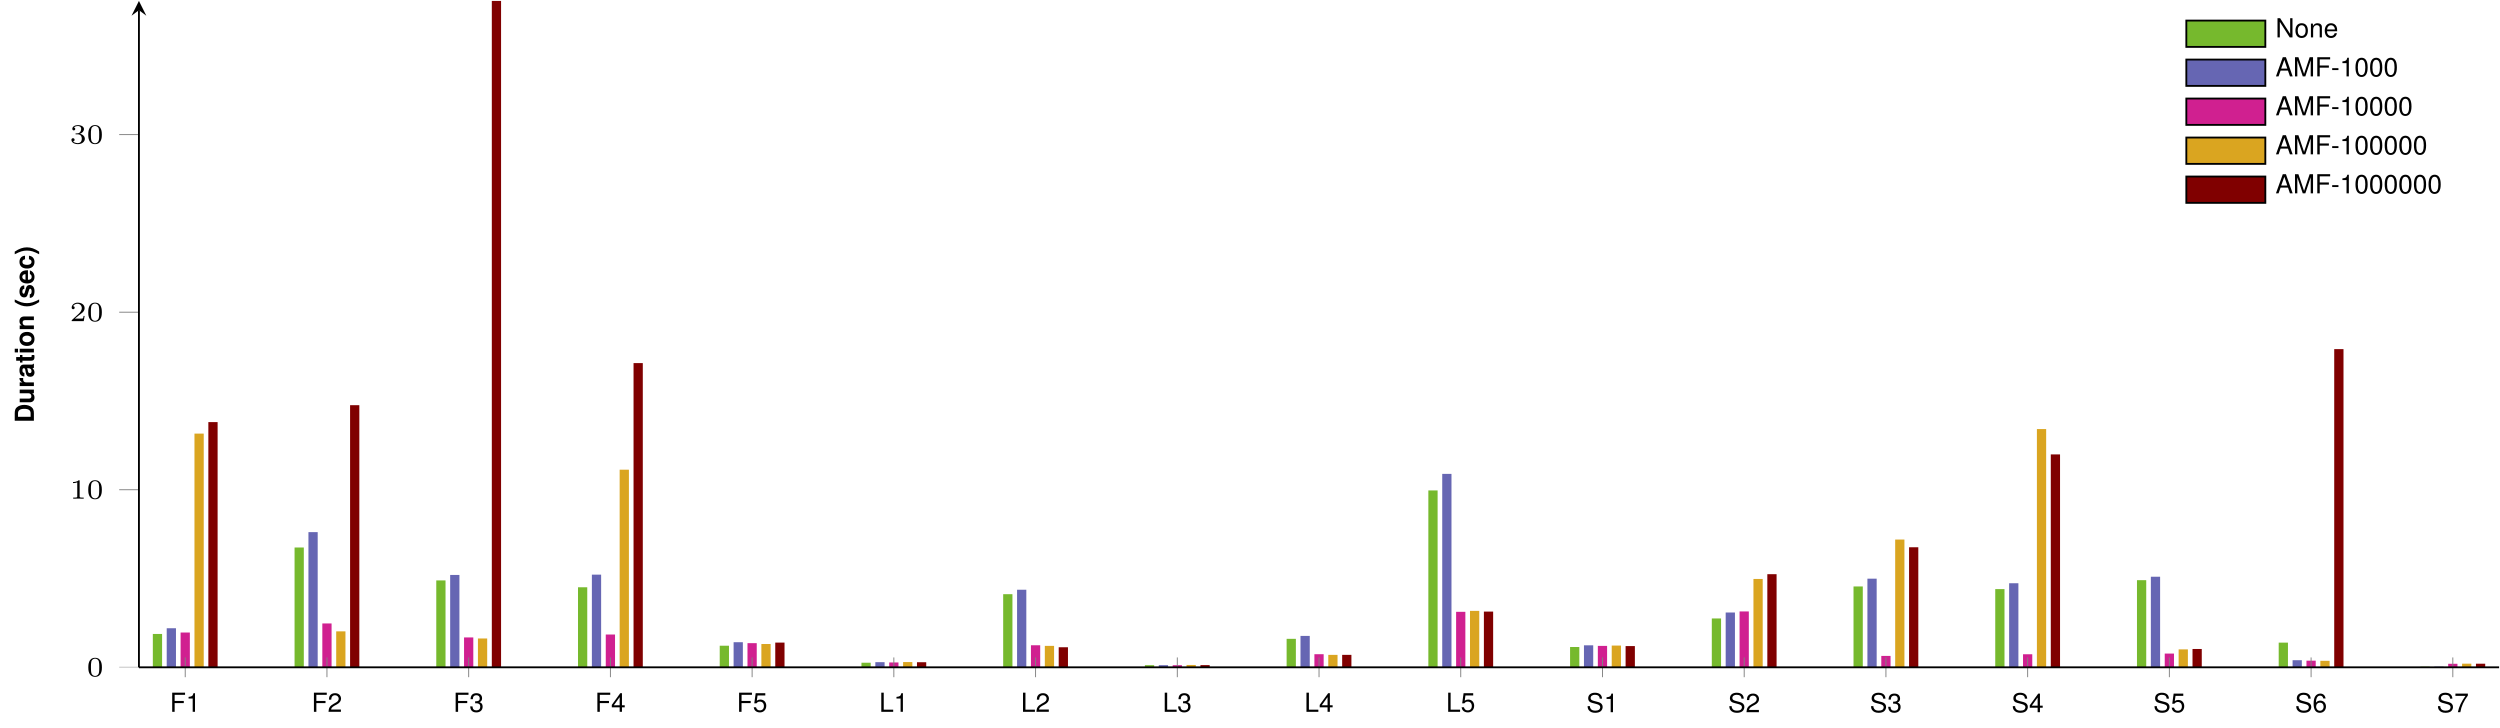
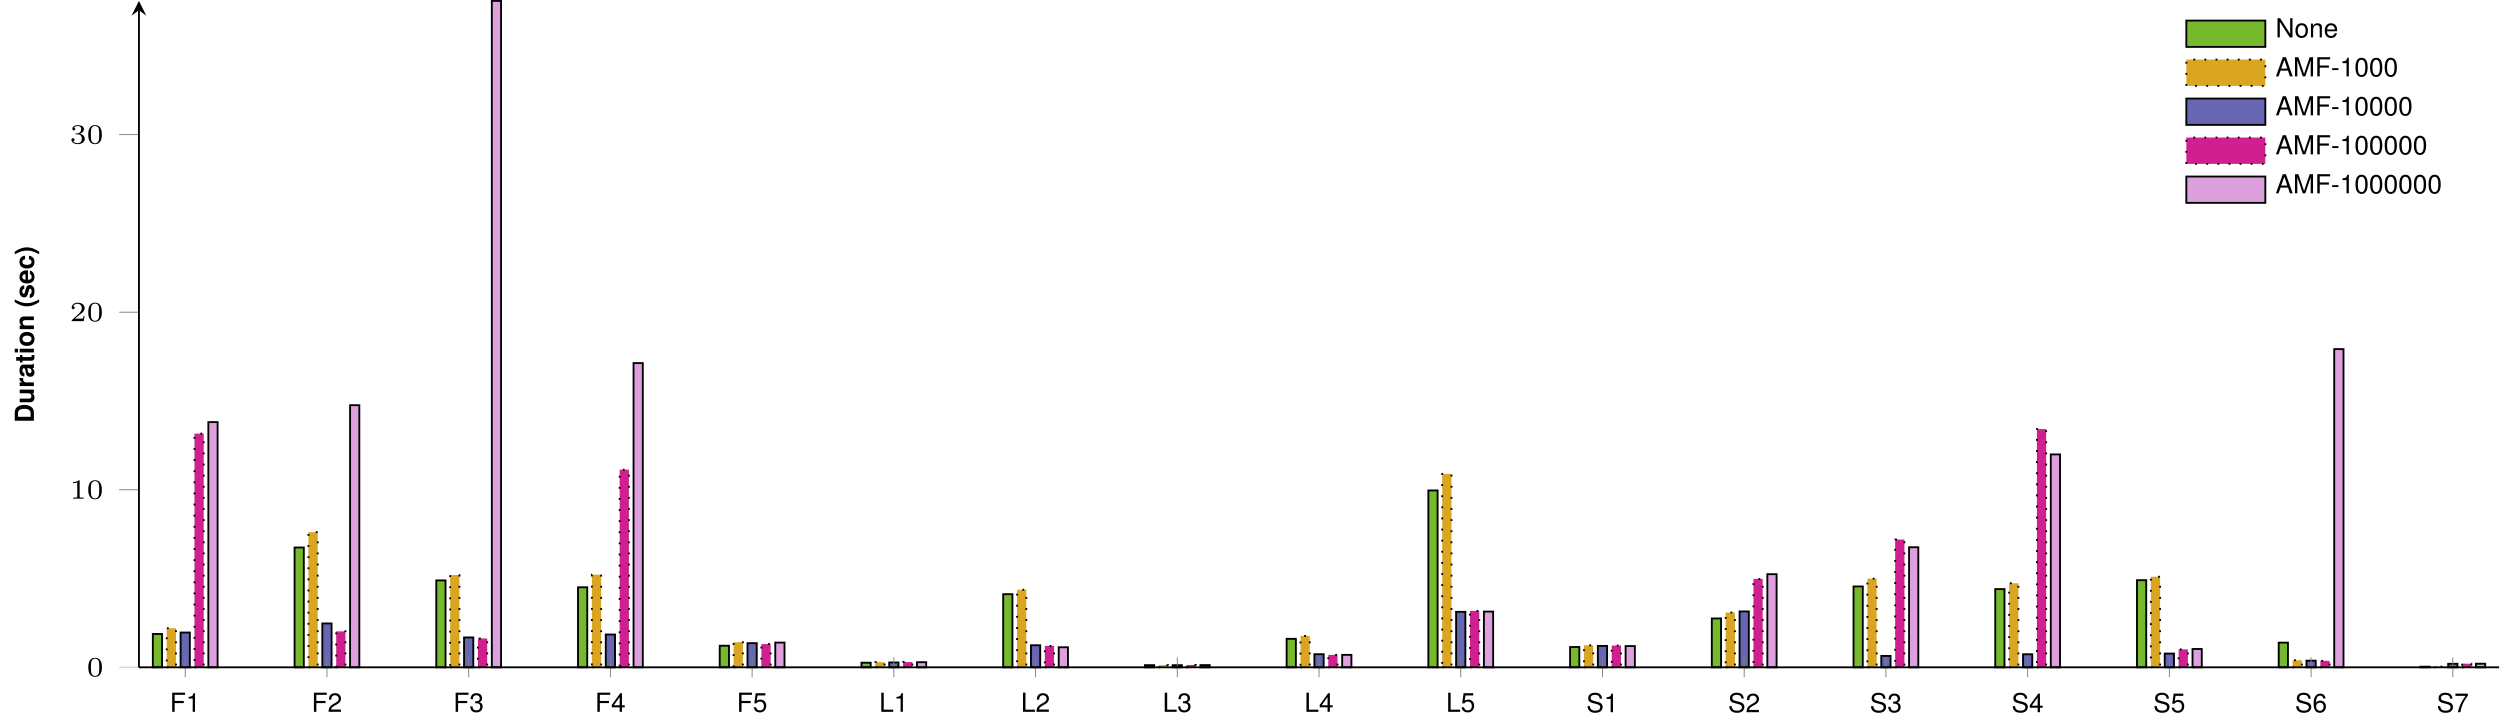
<svg xmlns="http://www.w3.org/2000/svg" xmlns:xlink="http://www.w3.org/1999/xlink" height="156.574pt" version="1.1" viewBox="0 -156.574 538.208 156.574" width="538.208pt">
  <defs>
    <clipPath id="clip1">
      <path d="M29.91 128.828H538.015V-298.117H29.91" />
    </clipPath>
    <clipPath id="clip2">
      <path d="M-111.84 -12.914V-156.375H679.765V-12.914" />
    </clipPath>
    <path d="M1.148 -4.124C0.498 -3.146 0.226 -2.365 0.226 -1.499C0.226 -0.628 0.498 0.153 1.148 1.131H1.714C1.115 -0.034 0.922 -0.668 0.922 -1.499C0.922 -2.325 1.115 -2.97 1.714 -4.124H1.148Z" id="g1-40" />
    <path d="M0.69 1.131C1.341 0.153 1.612 -0.628 1.612 -1.494C1.612 -2.365 1.341 -3.146 0.69 -4.124H0.124C0.724 -2.959 0.917 -2.325 0.917 -1.494C0.917 -0.668 0.724 -0.023 0.124 1.131H0.69Z" id="g1-41" />
    <path d="M0.436 0H2.048C2.676 0 3.072 -0.147 3.349 -0.481C3.677 -0.866 3.853 -1.426 3.853 -2.065C3.853 -2.699 3.677 -3.259 3.349 -3.649C3.072 -3.983 2.682 -4.124 2.048 -4.124H0.436V0ZM1.284 -0.707V-3.417H2.048C2.687 -3.417 3.004 -2.97 3.004 -2.059C3.004 -1.154 2.687 -0.707 2.048 -0.707H1.284Z" id="g1-68" />
    <path d="M2.965 -0.096C2.823 -0.226 2.783 -0.311 2.783 -0.47V-2.167C2.783 -2.789 2.359 -3.106 1.533 -3.106S0.277 -2.755 0.226 -2.048H0.99C1.03 -2.365 1.16 -2.467 1.55 -2.467C1.856 -2.467 2.008 -2.365 2.008 -2.161C2.008 -2.059 1.957 -1.969 1.873 -1.924C1.765 -1.867 1.765 -1.867 1.375 -1.805L1.058 -1.748C0.453 -1.646 0.158 -1.335 0.158 -0.786C0.158 -0.526 0.232 -0.311 0.373 -0.158C0.549 0.023 0.815 0.13 1.086 0.13C1.426 0.13 1.737 -0.017 2.014 -0.306C2.014 -0.147 2.031 -0.091 2.105 0H2.965V-0.096ZM2.008 -1.228C2.008 -0.769 1.782 -0.509 1.38 -0.509C1.115 -0.509 0.95 -0.651 0.95 -0.877C0.95 -1.115 1.075 -1.228 1.403 -1.296L1.675 -1.346C1.884 -1.386 1.918 -1.397 2.008 -1.443V-1.228Z" id="g1-97" />
    <path d="M2.953 -1.912C2.897 -2.659 2.399 -3.106 1.635 -3.106C0.724 -3.106 0.192 -2.506 0.192 -1.465C0.192 -0.458 0.718 0.13 1.624 0.13C2.365 0.13 2.88 -0.328 2.953 -1.058H2.195C2.093 -0.662 1.935 -0.509 1.629 -0.509C1.228 -0.509 0.984 -0.871 0.984 -1.465C0.984 -1.754 1.041 -2.025 1.137 -2.206C1.228 -2.376 1.403 -2.467 1.629 -2.467C1.952 -2.467 2.105 -2.314 2.195 -1.912H2.953Z" id="g1-99" />
    <path d="M2.965 -1.279C2.97 -1.346 2.97 -1.375 2.97 -1.414C2.97 -1.72 2.925 -2.003 2.851 -2.218C2.648 -2.772 2.155 -3.106 1.539 -3.106C0.662 -3.106 0.124 -2.472 0.124 -1.448C0.124 -0.47 0.656 0.13 1.522 0.13C2.206 0.13 2.761 -0.26 2.936 -0.86H2.155C2.059 -0.617 1.839 -0.475 1.55 -0.475C1.324 -0.475 1.143 -0.571 1.03 -0.741C0.956 -0.854 0.928 -0.99 0.917 -1.279H2.965ZM0.928 -1.805C0.979 -2.269 1.177 -2.501 1.528 -2.501C1.726 -2.501 1.907 -2.404 2.02 -2.246C2.093 -2.133 2.127 -2.014 2.144 -1.805H0.928Z" id="g1-101" />
    <path d="M1.171 -3.055H0.379V0H1.171V-3.055ZM1.171 -4.124H0.379V-3.417H1.171V-4.124Z" id="g1-105" />
    <path d="M0.356 -3.055V0H1.148V-1.833C1.148 -2.195 1.403 -2.433 1.788 -2.433C2.127 -2.433 2.297 -2.246 2.297 -1.884V0H3.089V-2.048C3.089 -2.721 2.716 -3.106 2.065 -3.106C1.652 -3.106 1.375 -2.953 1.148 -2.614V-3.055H0.356Z" id="g1-110" />
    <path d="M1.703 -3.106C0.769 -3.106 0.198 -2.489 0.198 -1.488C0.198 -0.481 0.769 0.13 1.709 0.13C2.636 0.13 3.219 -0.487 3.219 -1.465C3.219 -2.501 2.659 -3.106 1.703 -3.106ZM1.709 -2.467C2.144 -2.467 2.427 -2.076 2.427 -1.477C2.427 -0.905 2.133 -0.509 1.709 -0.509C1.279 -0.509 0.99 -0.905 0.99 -1.488S1.279 -2.467 1.709 -2.467Z" id="g1-111" />
    <path d="M0.356 -3.055V0H1.148V-1.624C1.148 -2.088 1.38 -2.32 1.844 -2.32C1.929 -2.32 1.986 -2.314 2.093 -2.297V-3.1C2.048 -3.106 2.02 -3.106 1.997 -3.106C1.635 -3.106 1.318 -2.868 1.148 -2.455V-3.055H0.356Z" id="g1-114" />
    <path d="M2.857 -2.071C2.846 -2.716 2.348 -3.106 1.528 -3.106C0.752 -3.106 0.272 -2.716 0.272 -2.088C0.272 -1.884 0.334 -1.709 0.441 -1.59C0.549 -1.482 0.645 -1.431 0.939 -1.335L1.884 -1.041C2.082 -0.979 2.15 -0.917 2.15 -0.792C2.15 -0.605 1.929 -0.492 1.561 -0.492C1.358 -0.492 1.194 -0.532 1.092 -0.6C1.007 -0.662 0.973 -0.724 0.939 -0.888H0.164C0.187 -0.221 0.679 0.13 1.607 0.13C2.031 0.13 2.354 0.04 2.58 -0.141S2.942 -0.605 2.942 -0.905C2.942 -1.301 2.744 -1.556 2.342 -1.675L1.341 -1.963C1.12 -2.031 1.064 -2.076 1.064 -2.201C1.064 -2.37 1.245 -2.484 1.522 -2.484C1.901 -2.484 2.088 -2.348 2.093 -2.071H2.857Z" id="g1-115" />
    <path d="M1.703 -2.993H1.262V-3.813H0.47V-2.993H0.079V-2.467H0.47V-0.588C0.47 -0.107 0.724 0.13 1.245 0.13C1.42 0.13 1.561 0.113 1.703 0.068V-0.487C1.624 -0.475 1.578 -0.47 1.522 -0.47C1.313 -0.47 1.262 -0.532 1.262 -0.803V-2.467H1.703V-2.993Z" id="g1-116" />
    <path d="M3.061 0V-3.055H2.269V-1.143C2.269 -0.781 2.014 -0.543 1.629 -0.543C1.29 -0.543 1.12 -0.724 1.12 -1.092V-3.055H0.328V-0.928C0.328 -0.255 0.702 0.13 1.352 0.13C1.765 0.13 2.042 -0.023 2.269 -0.362V0H3.061Z" id="g1-117" />
    <path d="M3.288 -1.907C3.288 -2.343 3.288 -3.975 1.823 -3.975S0.359 -2.343 0.359 -1.907C0.359 -1.476 0.359 0.126 1.823 0.126S3.288 -1.476 3.288 -1.907ZM1.823 -0.066C1.572 -0.066 1.166 -0.185 1.022 -0.681C0.927 -1.028 0.927 -1.614 0.927 -1.985C0.927 -2.385 0.927 -2.845 1.01 -3.168C1.16 -3.706 1.614 -3.784 1.823 -3.784C2.098 -3.784 2.493 -3.652 2.624 -3.198C2.714 -2.881 2.72 -2.445 2.72 -1.985C2.72 -1.602 2.72 -0.998 2.618 -0.664C2.451 -0.143 2.02 -0.066 1.823 -0.066Z" id="g2-48" />
    <path d="M2.146 -3.796C2.146 -3.975 2.122 -3.975 1.943 -3.975C1.548 -3.593 0.938 -3.593 0.723 -3.593V-3.359C0.879 -3.359 1.273 -3.359 1.632 -3.527V-0.508C1.632 -0.311 1.632 -0.233 1.016 -0.233H0.759V0C1.088 -0.024 1.554 -0.024 1.889 -0.024S2.69 -0.024 3.019 0V-0.233H2.762C2.146 -0.233 2.146 -0.311 2.146 -0.508V-3.796Z" id="g2-49" />
    <path d="M3.216 -1.118H2.995C2.983 -1.034 2.923 -0.64 2.833 -0.574C2.792 -0.538 2.307 -0.538 2.224 -0.538H1.106L1.871 -1.16C2.074 -1.321 2.606 -1.704 2.792 -1.883C2.971 -2.062 3.216 -2.367 3.216 -2.792C3.216 -3.539 2.54 -3.975 1.739 -3.975C0.968 -3.975 0.43 -3.467 0.43 -2.905C0.43 -2.6 0.687 -2.564 0.753 -2.564C0.903 -2.564 1.076 -2.672 1.076 -2.887C1.076 -3.019 0.998 -3.21 0.735 -3.21C0.873 -3.515 1.237 -3.742 1.65 -3.742C2.277 -3.742 2.612 -3.276 2.612 -2.792C2.612 -2.367 2.331 -1.931 1.913 -1.548L0.496 -0.251C0.436 -0.191 0.43 -0.185 0.43 0H3.031L3.216 -1.118Z" id="g2-50" />
    <path d="M1.757 -1.985C2.265 -1.985 2.606 -1.644 2.606 -1.034C2.606 -0.377 2.212 -0.09 1.775 -0.09C1.614 -0.09 0.998 -0.126 0.729 -0.472C0.962 -0.496 1.058 -0.652 1.058 -0.813C1.058 -1.016 0.915 -1.154 0.717 -1.154C0.556 -1.154 0.377 -1.052 0.377 -0.801C0.377 -0.209 1.034 0.126 1.793 0.126C2.678 0.126 3.27 -0.442 3.27 -1.034C3.27 -1.47 2.935 -1.931 2.224 -2.11C2.696 -2.265 3.078 -2.648 3.078 -3.138C3.078 -3.616 2.517 -3.975 1.799 -3.975C1.1 -3.975 0.568 -3.652 0.568 -3.162C0.568 -2.905 0.765 -2.833 0.885 -2.833C1.04 -2.833 1.201 -2.941 1.201 -3.15C1.201 -3.335 1.07 -3.443 0.909 -3.467C1.19 -3.778 1.734 -3.778 1.787 -3.778C2.092 -3.778 2.475 -3.634 2.475 -3.138C2.475 -2.809 2.289 -2.236 1.692 -2.2C1.584 -2.194 1.423 -2.182 1.369 -2.182C1.309 -2.176 1.243 -2.17 1.243 -2.08C1.243 -1.985 1.309 -1.985 1.411 -1.985H1.757Z" id="g2-51" />
    <path d="M1.607 -1.765H0.26V-1.358H1.607V-1.765Z" id="g4-45" />
    <path d="M1.556 -4.011C1.182 -4.011 0.843 -3.847 0.634 -3.57C0.373 -3.219 0.243 -2.682 0.243 -1.941C0.243 -0.588 0.696 0.13 1.556 0.13C2.404 0.13 2.868 -0.588 2.868 -1.907C2.868 -2.687 2.744 -3.208 2.478 -3.57C2.269 -3.853 1.935 -4.011 1.556 -4.011ZM1.556 -3.57C2.093 -3.57 2.359 -3.027 2.359 -1.952C2.359 -0.815 2.099 -0.283 1.544 -0.283C1.018 -0.283 0.752 -0.837 0.752 -1.935S1.018 -3.57 1.556 -3.57Z" id="g4-48" />
    <path d="M1.465 -2.857V0H1.963V-4.011H1.635C1.46 -3.394 1.346 -3.31 0.577 -3.213V-2.857H1.465Z" id="g4-49" />
    <path d="M2.863 -0.492H0.752C0.803 -0.82 0.984 -1.03 1.477 -1.318L2.042 -1.624C2.602 -1.929 2.891 -2.342 2.891 -2.834C2.891 -3.168 2.755 -3.479 2.518 -3.694S1.986 -4.011 1.607 -4.011C1.098 -4.011 0.718 -3.83 0.498 -3.491C0.356 -3.276 0.294 -3.027 0.283 -2.619H0.781C0.798 -2.891 0.832 -3.055 0.9 -3.185C1.03 -3.428 1.29 -3.576 1.59 -3.576C2.042 -3.576 2.382 -3.253 2.382 -2.823C2.382 -2.506 2.195 -2.235 1.839 -2.031L1.318 -1.737C0.481 -1.262 0.238 -0.883 0.192 0H2.863V-0.492Z" id="g4-50" />
    <path d="M1.25 -1.839H1.313L1.522 -1.844C2.071 -1.844 2.354 -1.595 2.354 -1.115C2.354 -0.611 2.042 -0.311 1.522 -0.311C0.979 -0.311 0.713 -0.583 0.679 -1.165H0.181C0.204 -0.843 0.26 -0.634 0.356 -0.453C0.56 -0.068 0.956 0.13 1.505 0.13C2.331 0.13 2.863 -0.362 2.863 -1.12C2.863 -1.629 2.665 -1.912 2.184 -2.076C2.557 -2.223 2.744 -2.506 2.744 -2.908C2.744 -3.598 2.286 -4.011 1.522 -4.011C0.713 -4.011 0.283 -3.57 0.266 -2.716H0.764C0.769 -2.959 0.792 -3.095 0.854 -3.219C0.967 -3.44 1.216 -3.576 1.528 -3.576C1.969 -3.576 2.235 -3.315 2.235 -2.891C2.235 -2.608 2.133 -2.438 1.912 -2.348C1.776 -2.291 1.601 -2.269 1.25 -2.263V-1.839Z" id="g4-51" />
    <path d="M1.85 -0.962V0H2.348V-0.962H2.942V-1.409H2.348V-4.011H1.98L0.158 -1.488V-0.962H1.85ZM1.85 -1.409H0.594L1.85 -3.163V-1.409Z" id="g4-52" />
    <path d="M2.693 -4.011H0.622L0.322 -1.827H0.781C1.013 -2.105 1.205 -2.201 1.516 -2.201C2.054 -2.201 2.393 -1.833 2.393 -1.239C2.393 -0.662 2.059 -0.311 1.516 -0.311C1.081 -0.311 0.815 -0.532 0.696 -0.984H0.198C0.266 -0.656 0.322 -0.498 0.441 -0.351C0.668 -0.045 1.075 0.13 1.528 0.13C2.337 0.13 2.902 -0.458 2.902 -1.307C2.902 -2.099 2.376 -2.642 1.607 -2.642C1.324 -2.642 1.098 -2.568 0.866 -2.399L1.024 -3.519H2.693V-4.011Z" id="g4-53" />
    <path d="M2.817 -2.965C2.721 -3.621 2.291 -4.011 1.68 -4.011C1.239 -4.011 0.843 -3.796 0.605 -3.44C0.356 -3.049 0.243 -2.557 0.243 -1.827C0.243 -1.154 0.345 -0.724 0.583 -0.368C0.798 -0.045 1.148 0.13 1.59 0.13C2.354 0.13 2.902 -0.436 2.902 -1.222C2.902 -1.969 2.393 -2.495 1.675 -2.495C1.279 -2.495 0.967 -2.342 0.752 -2.048C0.758 -3.027 1.075 -3.57 1.646 -3.57C1.997 -3.57 2.24 -3.349 2.32 -2.965H2.817ZM1.612 -2.054C2.093 -2.054 2.393 -1.72 2.393 -1.182C2.393 -0.679 2.054 -0.311 1.595 -0.311C1.131 -0.311 0.781 -0.696 0.781 -1.211C0.781 -1.709 1.12 -2.054 1.612 -2.054Z" id="g4-54" />
    <path d="M2.942 -4.011H0.26V-3.519H2.427C1.471 -2.155 1.081 -1.318 0.781 0H1.313C1.533 -1.284 2.037 -2.387 2.942 -3.592V-4.011Z" id="g4-55" />
    <path d="M2.682 -1.239L3.106 0H3.694L2.246 -4.124H1.567L0.096 0H0.656L1.092 -1.239H2.682ZM2.535 -1.68H1.222L1.901 -3.559L2.535 -1.68Z" id="g4-65" />
    <path d="M1.035 -1.878H3.004V-2.342H1.035V-3.66H3.276V-4.124H0.509V0H1.035V-1.878Z" id="g4-70" />
    <path d="M0.979 -4.124H0.453V0H3.015V-0.464H0.979V-4.124Z" id="g4-76" />
    <path d="M2.648 0L3.807 -3.457V0H4.305V-4.124H3.576L2.376 -0.532L1.154 -4.124H0.424V0H0.922V-3.457L2.093 0H2.648Z" id="g4-77" />
    <path d="M3.655 -4.124H3.157V-0.752L1.001 -4.124H0.43V0H0.928V-3.344L3.061 0H3.655V-4.124Z" id="g4-78" />
    <path d="M3.372 -2.914C3.366 -3.723 2.812 -4.192 1.861 -4.192C0.956 -4.192 0.396 -3.728 0.396 -2.981C0.396 -2.478 0.662 -2.161 1.205 -2.02L2.229 -1.748C2.75 -1.612 2.987 -1.403 2.987 -1.081C2.987 -0.86 2.868 -0.634 2.693 -0.509C2.529 -0.396 2.269 -0.334 1.935 -0.334C1.488 -0.334 1.182 -0.441 0.984 -0.679C0.832 -0.86 0.764 -1.058 0.769 -1.313H0.272C0.277 -0.933 0.351 -0.685 0.515 -0.458C0.798 -0.074 1.273 0.13 1.901 0.13C2.393 0.13 2.795 0.017 3.061 -0.187C3.338 -0.407 3.513 -0.775 3.513 -1.131C3.513 -1.641 3.196 -2.014 2.636 -2.167L1.601 -2.444C1.103 -2.58 0.922 -2.738 0.922 -3.055C0.922 -3.474 1.29 -3.751 1.844 -3.751C2.501 -3.751 2.868 -3.451 2.874 -2.914H3.372Z" id="g4-83" />
    <path d="M2.902 -1.324C2.902 -1.776 2.868 -2.048 2.783 -2.269C2.591 -2.755 2.139 -3.049 1.584 -3.049C0.758 -3.049 0.226 -2.416 0.226 -1.443S0.741 0.13 1.573 0.13C2.252 0.13 2.721 -0.255 2.84 -0.9H2.365C2.235 -0.509 1.969 -0.306 1.59 -0.306C1.29 -0.306 1.035 -0.441 0.877 -0.69C0.764 -0.86 0.724 -1.03 0.718 -1.324H2.902ZM0.73 -1.709C0.769 -2.257 1.103 -2.614 1.578 -2.614C2.042 -2.614 2.399 -2.229 2.399 -1.742C2.399 -1.731 2.399 -1.72 2.393 -1.709H0.73Z" id="g4-101" />
    <path d="M0.396 -2.965V0H0.871V-1.635C0.871 -2.24 1.188 -2.636 1.675 -2.636C2.048 -2.636 2.286 -2.41 2.286 -2.054V0H2.755V-2.24C2.755 -2.733 2.387 -3.049 1.816 -3.049C1.375 -3.049 1.092 -2.88 0.832 -2.467V-2.965H0.396Z" id="g4-110" />
    <path d="M1.539 -3.049C0.707 -3.049 0.204 -2.455 0.204 -1.46S0.702 0.13 1.544 0.13C2.376 0.13 2.885 -0.464 2.885 -1.437C2.885 -2.461 2.393 -3.049 1.539 -3.049ZM1.544 -2.614C2.076 -2.614 2.393 -2.178 2.393 -1.443C2.393 -0.747 2.065 -0.306 1.544 -0.306C1.018 -0.306 0.696 -0.741 0.696 -1.46C0.696 -2.172 1.018 -2.614 1.544 -2.614Z" id="g4-111" />
  </defs>
  <g id="page1">
    <path d="M32.902 -12.914H34.895V-20.094H32.902ZM63.414 -12.914H65.406V-38.707H63.414ZM93.922 -12.914H95.914V-31.621H93.922ZM124.434 -12.914H126.426V-30.145H124.434ZM154.945 -12.914H156.937V-17.562H154.945ZM185.457 -12.914H187.449V-13.902H185.457ZM215.968 -12.914H217.961V-28.656H215.968ZM246.476 -12.914H248.472V-13.375H246.476ZM276.988 -12.914H278.98V-19.043H276.988ZM307.5 -12.914H309.492V-50.992H307.5ZM338.011 -12.914H340.004V-17.285H338.011ZM368.523 -12.914H370.515V-23.43H368.523ZM399.031 -12.914H401.027V-30.32H399.031ZM429.543 -12.914H431.535V-29.75H429.543ZM460.054 -12.914H462.047V-31.672H460.054ZM490.566 -12.914H492.558V-18.227H490.566ZM521.078 -12.914H523.07V-13.043H521.078Z" fill="#76b92d" />
-     <path d="M35.891 -12.914H37.883V-21.324H35.891ZM66.402 -12.914H68.394V-42.016H66.402ZM96.914 -12.914H98.906V-32.797H96.914ZM127.422 -12.914H129.414V-32.863H127.422ZM157.933 -12.914H159.925V-18.316H157.933ZM188.445 -12.914H190.437V-14.02H188.445ZM218.957 -12.914H220.949V-29.613H218.957ZM249.468 -12.914H251.461V-13.375H249.468ZM279.976 -12.914H281.968V-19.672H279.976ZM310.488 -12.914H312.48V-54.555H310.488ZM341 -12.914H342.992V-17.648H341ZM371.511 -12.914H373.504V-24.711H371.511ZM402.023 -12.914H404.015V-31.996H402.023ZM432.531 -12.914H434.527V-31.012H432.531ZM463.043 -12.914H465.035V-32.414H463.043ZM493.554 -12.914H495.547V-14.441H493.554ZM524.066 -12.914H526.058V-13.051H524.066Z" fill="#6666b3" />
-     <path d="M38.879 -12.914H40.871V-20.402H38.879ZM69.391 -12.914H71.383V-22.355H69.391ZM99.902 -12.914H101.894V-19.344H99.902ZM130.41 -12.914H132.406V-19.973H130.41ZM160.922 -12.914H162.914V-18.113H160.922ZM191.433 -12.914H193.425V-13.957H191.433ZM221.945 -12.914H223.937V-17.66H221.945ZM252.457 -12.914H254.449V-13.371H252.457ZM282.968 -12.914H284.961V-15.734H282.968ZM313.476 -12.914H315.468V-24.859H313.476ZM343.988 -12.914H345.98V-17.523H343.988ZM374.5 -12.914H376.492V-24.941H374.5ZM405.011 -12.914H407.004V-15.367H405.011ZM435.523 -12.914H437.515V-15.723H435.523ZM466.031 -12.914H468.023V-15.871H466.031ZM496.543 -12.914H498.535V-14.34H496.543ZM527.054 -12.914H529.047V-13.672H527.054Z" fill="#d02090" />
-     <path d="M41.867 -12.914H43.859V-63.227H41.867ZM72.379 -12.914H74.371V-20.652H72.379ZM102.891 -12.914H104.883V-19.121H102.891ZM133.402 -12.914H135.394V-55.457H133.402ZM163.91 -12.914H165.906V-17.93H163.91ZM194.422 -12.914H196.414V-14.043H194.422ZM224.933 -12.914H226.925V-17.527H224.933ZM255.445 -12.914H257.437V-13.418H255.445ZM285.957 -12.914H287.949V-15.59H285.957ZM316.465 -12.914H318.461V-25.062H316.465ZM346.976 -12.914H348.968V-17.594H346.976ZM377.488 -12.914H379.48V-31.934H377.488ZM408 -12.914H409.992V-40.418H408ZM438.511 -12.914H440.504V-64.203H438.511ZM469.023 -12.914H471.015V-16.773H469.023ZM499.531 -12.914H501.523V-14.312H499.531ZM530.043 -12.914H532.035V-13.695H530.043Z" fill="#daa520" />
-     <path d="M44.855 -12.914H46.848V-65.703H44.855ZM75.367 -12.914H77.359V-69.344H75.367ZM105.879 -12.914H107.871V-156.375H105.879ZM136.391 -12.914H138.383V-78.406H136.391ZM166.902 -12.914H168.894V-18.234H166.902ZM197.41 -12.914H199.402V-14.008H197.41ZM227.922 -12.914H229.914V-17.23H227.922ZM258.433 -12.914H260.425V-13.387H258.433ZM288.945 -12.914H290.937V-15.594H288.945ZM319.457 -12.914H321.449V-24.91H319.457ZM349.965 -12.914H351.961V-17.484H349.965ZM380.476 -12.914H382.468V-32.961H380.476ZM410.988 -12.914H412.98V-38.758H410.988ZM441.5 -12.914H443.492V-58.746H441.5ZM472.011 -12.914H474.004V-16.859H472.011ZM502.519 -12.914H504.515V-81.414H502.519ZM533.031 -12.914H535.023V-13.688H533.031Z" fill="#800000" />
+     <path d="M32.902 -12.914H34.895V-20.094H32.902ZM63.414 -12.914H65.406V-38.707H63.414ZM93.922 -12.914H95.914V-31.621H93.922ZM124.434 -12.914H126.426V-30.145H124.434ZM154.945 -12.914H156.937V-17.562H154.945ZM185.457 -12.914H187.449V-13.902H185.457ZM215.968 -12.914H217.961V-28.656H215.968ZM246.476 -12.914H248.472V-13.375H246.476ZM276.988 -12.914H278.98V-19.043H276.988ZM307.5 -12.914H309.492V-50.992H307.5ZM338.011 -12.914H340.004V-17.285H338.011ZM368.523 -12.914H370.515V-23.43H368.523ZM399.031 -12.914H401.027V-30.32H399.031ZM429.543 -12.914H431.535V-29.75H429.543ZM460.054 -12.914H462.047V-31.672H460.054ZM490.566 -12.914H492.558V-18.227H490.566ZM521.078 -12.914H523.07V-13.043H521.078Z" fill="none" stroke="#000000" stroke-miterlimit="10.037" stroke-width="0.4" />
+     <path d="M35.891 -12.914H37.883V-21.324H35.891ZM66.402 -12.914H68.394V-42.016H66.402ZM96.914 -12.914H98.906V-32.797H96.914ZM127.422 -12.914H129.414V-32.863H127.422ZM157.933 -12.914H159.925V-18.316H157.933ZM188.445 -12.914H190.437V-14.02H188.445ZM218.957 -12.914H220.949V-29.613H218.957ZM249.468 -12.914H251.461V-13.375H249.468ZM279.976 -12.914H281.968V-19.672H279.976ZM310.488 -12.914H312.48V-54.555H310.488ZM341 -12.914H342.992V-17.648H341ZM371.511 -12.914H373.504V-24.711H371.511ZM402.023 -12.914H404.015V-31.996H402.023ZM432.531 -12.914H434.527V-31.012H432.531ZM463.043 -12.914H465.035V-32.414H463.043ZM493.554 -12.914H495.547V-14.441H493.554ZM524.066 -12.914H526.058V-13.051H524.066Z" fill="#daa520" />
+     <path d="M35.891 -12.914H37.883V-21.324H35.891ZM66.402 -12.914H68.394V-42.016H66.402ZM96.914 -12.914H98.906V-32.797H96.914ZM127.422 -12.914H129.414V-32.863H127.422ZM157.933 -12.914H159.925V-18.316H157.933ZM188.445 -12.914H190.437V-14.02H188.445ZM218.957 -12.914H220.949V-29.613H218.957ZM249.468 -12.914H251.461V-13.375H249.468ZM279.976 -12.914H281.968V-19.672H279.976ZM310.488 -12.914H312.48V-54.555H310.488ZM341 -12.914H342.992V-17.648H341ZM371.511 -12.914H373.504V-24.711H371.511ZM402.023 -12.914H404.015V-31.996H402.023ZM432.531 -12.914H434.527V-31.012H432.531ZM463.043 -12.914H465.035V-32.414H463.043ZM493.554 -12.914H495.547V-14.441H493.554ZM524.066 -12.914H526.058V-13.051H524.066Z" fill="none" stroke="#000000" stroke-dasharray="0.399,1.993" stroke-miterlimit="10.037" stroke-width="0.4" />
+     <path d="M38.879 -12.914H40.871V-20.402H38.879ZM69.391 -12.914H71.383V-22.355H69.391ZM99.902 -12.914H101.894V-19.344H99.902ZM130.41 -12.914H132.406V-19.973H130.41ZM160.922 -12.914H162.914V-18.113H160.922ZM191.433 -12.914H193.425V-13.957H191.433ZM221.945 -12.914H223.937V-17.66H221.945ZM252.457 -12.914H254.449V-13.371H252.457ZM282.968 -12.914H284.961V-15.734H282.968ZM313.476 -12.914H315.468V-24.859H313.476ZM343.988 -12.914H345.98V-17.523H343.988ZM374.5 -12.914H376.492V-24.941H374.5ZM405.011 -12.914H407.004V-15.367H405.011ZM435.523 -12.914H437.515V-15.723H435.523ZM466.031 -12.914H468.023V-15.871H466.031ZM496.543 -12.914H498.535V-14.34H496.543ZM527.054 -12.914H529.047V-13.672H527.054Z" fill="#6666b3" />
+     <path d="M38.879 -12.914H40.871V-20.402H38.879ZM69.391 -12.914H71.383V-22.355H69.391ZM99.902 -12.914H101.894V-19.344H99.902ZM130.41 -12.914H132.406V-19.973H130.41ZM160.922 -12.914H162.914V-18.113H160.922ZM191.433 -12.914H193.425V-13.957H191.433ZM221.945 -12.914H223.937V-17.66H221.945ZM252.457 -12.914H254.449V-13.371H252.457ZM282.968 -12.914H284.961V-15.734H282.968ZM313.476 -12.914H315.468V-24.859H313.476ZM343.988 -12.914H345.98V-17.523H343.988ZM374.5 -12.914H376.492V-24.941H374.5ZM405.011 -12.914H407.004V-15.367H405.011ZM435.523 -12.914H437.515V-15.723H435.523ZM466.031 -12.914H468.023V-15.871H466.031ZM496.543 -12.914H498.535V-14.34H496.543ZM527.054 -12.914H529.047V-13.672H527.054Z" fill="none" stroke="#000000" stroke-miterlimit="10.037" stroke-width="0.4" />
+     <path d="M41.867 -12.914H43.859V-63.227H41.867ZM72.379 -12.914H74.371V-20.652H72.379ZM102.891 -12.914H104.883V-19.121H102.891ZM133.402 -12.914H135.394V-55.457H133.402ZM163.91 -12.914H165.906V-17.93H163.91ZM194.422 -12.914H196.414V-14.043H194.422ZM224.933 -12.914H226.925V-17.527H224.933ZM255.445 -12.914H257.437V-13.418H255.445ZM285.957 -12.914H287.949V-15.59H285.957ZM316.465 -12.914H318.461V-25.062H316.465ZM346.976 -12.914H348.968V-17.594H346.976ZM377.488 -12.914H379.48V-31.934H377.488ZM408 -12.914H409.992V-40.418H408ZM438.511 -12.914H440.504V-64.203H438.511ZM469.023 -12.914H471.015V-16.773H469.023ZM499.531 -12.914H501.523V-14.312H499.531ZM530.043 -12.914H532.035V-13.695H530.043Z" fill="#d02090" />
+     <path d="M41.867 -12.914H43.859V-63.227H41.867ZM72.379 -12.914H74.371V-20.652H72.379ZM102.891 -12.914H104.883V-19.121H102.891ZM133.402 -12.914H135.394V-55.457H133.402ZM163.91 -12.914H165.906V-17.93H163.91ZM194.422 -12.914H196.414V-14.043H194.422ZM224.933 -12.914H226.925V-17.527H224.933ZM255.445 -12.914H257.437V-13.418H255.445ZM285.957 -12.914H287.949V-15.59H285.957ZM316.465 -12.914H318.461V-25.062H316.465ZM346.976 -12.914H348.968V-17.594H346.976ZM377.488 -12.914H379.48V-31.934H377.488ZM408 -12.914H409.992V-40.418H408ZM438.511 -12.914H440.504V-64.203H438.511ZM469.023 -12.914H471.015V-16.773H469.023ZM499.531 -12.914H501.523V-14.312H499.531ZM530.043 -12.914H532.035V-13.695H530.043Z" fill="none" stroke="#000000" stroke-dasharray="0.399,1.993" stroke-miterlimit="10.037" stroke-width="0.4" />
+     <path d="M44.855 -12.914H46.848V-65.703H44.855ZM75.367 -12.914H77.359V-69.344H75.367ZM105.879 -12.914H107.871V-156.375H105.879ZM136.391 -12.914H138.383V-78.406H136.391ZM166.902 -12.914H168.894V-18.234H166.902ZM197.41 -12.914H199.402V-14.008H197.41ZM227.922 -12.914H229.914V-17.23H227.922ZM258.433 -12.914H260.425V-13.387H258.433ZM288.945 -12.914H290.937V-15.594H288.945ZM319.457 -12.914H321.449V-24.91H319.457ZM349.965 -12.914H351.961V-17.484H349.965ZM380.476 -12.914H382.468V-32.961H380.476ZM410.988 -12.914H412.98V-38.758H410.988ZM441.5 -12.914H443.492V-58.746H441.5ZM472.011 -12.914H474.004V-16.859H472.011ZM502.519 -12.914H504.515V-81.414H502.519ZM533.031 -12.914H535.023V-13.688H533.031Z" fill="#dda0dd" />
+     <path d="M44.855 -12.914H46.848V-65.703H44.855ZM75.367 -12.914H77.359V-69.344H75.367ZM105.879 -12.914H107.871V-156.375H105.879ZM136.391 -12.914H138.383V-78.406H136.391ZM166.902 -12.914H168.894V-18.234H166.902ZM197.41 -12.914H199.402V-14.008H197.41ZM227.922 -12.914H229.914V-17.23H227.922ZM258.433 -12.914H260.425V-13.387H258.433ZM288.945 -12.914H290.937V-15.594H288.945ZM319.457 -12.914H321.449V-24.91H319.457ZM349.965 -12.914H351.961V-17.484H349.965ZM380.476 -12.914H382.468V-32.961H380.476ZM410.988 -12.914H412.98V-38.758H410.988ZM441.5 -12.914H443.492V-58.746H441.5ZM472.011 -12.914H474.004V-16.859H472.011ZM502.519 -12.914H504.515V-81.414H502.519ZM533.031 -12.914H535.023V-13.688H533.031Z" fill="none" stroke="#000000" stroke-miterlimit="10.037" stroke-width="0.4" />
    <path clip-path="url(#clip1)" d="M39.875 -10.785V-15.039M70.387 -10.785V-15.039M100.898 -10.785V-15.039M131.41 -10.785V-15.039M161.918 -10.785V-15.039M192.429 -10.785V-15.039M222.941 -10.785V-15.039M253.453 -10.785V-15.039M283.965 -10.785V-15.039M314.472 -10.785V-15.039M344.984 -10.785V-15.039M375.496 -10.785V-15.039M406.008 -10.785V-15.039M436.519 -10.785V-15.039M467.027 -10.785V-15.039M497.539 -10.785V-15.039M528.05 -10.785V-15.039" fill="none" stroke="#808080" stroke-miterlimit="10.037" stroke-width="0.2" />
    <path clip-path="url(#clip2)" d="M25.66 -12.914H29.91M25.66 -51.141H29.91M25.66 -89.367H29.91M25.66 -127.594H29.91" fill="none" stroke="#808080" stroke-miterlimit="10.037" stroke-width="0.2" />
    <path d="M29.91 -12.914H538.015" fill="none" stroke="#000000" stroke-miterlimit="10.037" stroke-width="0.4" />
    <path d="M29.91 -12.914V-154.383" fill="none" stroke="#000000" stroke-miterlimit="10.037" stroke-width="0.4" />
    <path d="M29.91 -156.375L28.316 -153.187L29.91 -154.383L31.504 -153.187" />
    <g transform="matrix(1 0 0 1 -33.2258 22.4958)">
      <use x="69.788" xlink:href="#g4-70" y="-25.826" />
      <use x="73.244" xlink:href="#g4-49" y="-25.826" />
    </g>
    <g transform="matrix(1 0 0 1 -2.7149 22.4958)">
      <use x="69.788" xlink:href="#g4-70" y="-25.826" />
      <use x="73.244" xlink:href="#g4-50" y="-25.826" />
    </g>
    <g transform="matrix(1 0 0 1 27.7961 22.4958)">
      <use x="69.788" xlink:href="#g4-70" y="-25.826" />
      <use x="73.244" xlink:href="#g4-51" y="-25.826" />
    </g>
    <g transform="matrix(1 0 0 1 58.3074 22.4958)">
      <use x="69.788" xlink:href="#g4-70" y="-25.826" />
      <use x="73.244" xlink:href="#g4-52" y="-25.826" />
    </g>
    <g transform="matrix(1 0 0 1 88.8184 22.4958)">
      <use x="69.788" xlink:href="#g4-70" y="-25.826" />
      <use x="73.244" xlink:href="#g4-53" y="-25.826" />
    </g>
    <g transform="matrix(1 0 0 1 119.485 22.4958)">
      <use x="69.788" xlink:href="#g4-76" y="-25.826" />
      <use x="72.933" xlink:href="#g4-49" y="-25.826" />
    </g>
    <g transform="matrix(1 0 0 1 149.996 22.4958)">
      <use x="69.788" xlink:href="#g4-76" y="-25.826" />
      <use x="72.933" xlink:href="#g4-50" y="-25.826" />
    </g>
    <g transform="matrix(1 0 0 1 180.507 22.4958)">
      <use x="69.788" xlink:href="#g4-76" y="-25.826" />
      <use x="72.933" xlink:href="#g4-51" y="-25.826" />
    </g>
    <g transform="matrix(1 0 0 1 211.018 22.4958)">
      <use x="69.788" xlink:href="#g4-76" y="-25.826" />
      <use x="72.933" xlink:href="#g4-52" y="-25.826" />
    </g>
    <g transform="matrix(1 0 0 1 241.529 22.4958)">
      <use x="69.788" xlink:href="#g4-76" y="-25.826" />
      <use x="72.933" xlink:href="#g4-53" y="-25.826" />
    </g>
    <g transform="matrix(1 0 0 1 271.725 22.5782)">
      <use x="69.788" xlink:href="#g4-83" y="-25.826" />
      <use x="73.561" xlink:href="#g4-49" y="-25.826" />
    </g>
    <g transform="matrix(1 0 0 1 302.236 22.5782)">
      <use x="69.788" xlink:href="#g4-83" y="-25.826" />
      <use x="73.561" xlink:href="#g4-50" y="-25.826" />
    </g>
    <g transform="matrix(1 0 0 1 332.747 22.5782)">
      <use x="69.788" xlink:href="#g4-83" y="-25.826" />
      <use x="73.561" xlink:href="#g4-51" y="-25.826" />
    </g>
    <g transform="matrix(1 0 0 1 363.258 22.5782)">
      <use x="69.788" xlink:href="#g4-83" y="-25.826" />
      <use x="73.561" xlink:href="#g4-52" y="-25.826" />
    </g>
    <g transform="matrix(1 0 0 1 393.768 22.5782)">
      <use x="69.788" xlink:href="#g4-83" y="-25.826" />
      <use x="73.561" xlink:href="#g4-53" y="-25.826" />
    </g>
    <g transform="matrix(1 0 0 1 424.279 22.5782)">
      <use x="69.788" xlink:href="#g4-83" y="-25.826" />
      <use x="73.561" xlink:href="#g4-54" y="-25.826" />
    </g>
    <g transform="matrix(1 0 0 1 454.79 22.5782)">
      <use x="69.788" xlink:href="#g4-83" y="-25.826" />
      <use x="73.561" xlink:href="#g4-55" y="-25.826" />
    </g>
    <g transform="matrix(1 0 0 1 -51.1352 14.8393)">
      <use x="69.788" xlink:href="#g2-48" y="-25.826" />
    </g>
    <g transform="matrix(1 0 0 1 -54.7882 -23.3876)">
      <use x="69.788" xlink:href="#g2-49" y="-25.826" />
      <use x="73.427" xlink:href="#g2-48" y="-25.826" />
    </g>
    <g transform="matrix(1 0 0 1 -54.7882 -61.6145)">
      <use x="69.788" xlink:href="#g2-50" y="-25.826" />
      <use x="73.427" xlink:href="#g2-48" y="-25.826" />
    </g>
    <g transform="matrix(1 0 0 1 -54.7882 -99.841)">
      <use x="69.788" xlink:href="#g2-51" y="-25.826" />
      <use x="73.427" xlink:href="#g2-48" y="-25.826" />
    </g>
    <g transform="matrix(0 -1 1 0 33.1222 4.2317)">
      <use x="69.788" xlink:href="#g1-68" y="-25.826" />
      <use x="73.872" xlink:href="#g1-117" y="-25.826" />
      <use x="77.329" xlink:href="#g1-114" y="-25.826" />
      <use x="79.53" xlink:href="#g1-97" y="-25.826" />
      <use x="82.675" xlink:href="#g1-116" y="-25.826" />
      <use x="84.559" xlink:href="#g1-105" y="-25.826" />
      <use x="86.132" xlink:href="#g1-111" y="-25.826" />
      <use x="89.589" xlink:href="#g1-110" y="-25.826" />
      <use x="94.624" xlink:href="#g1-40" y="-25.826" />
      <use x="96.508" xlink:href="#g1-115" y="-25.826" />
      <use x="99.653" xlink:href="#g1-101" y="-25.826" />
      <use x="102.799" xlink:href="#g1-99" y="-25.826" />
      <use x="105.944" xlink:href="#g1-41" y="-25.826" />
    </g>
    <path d="M470.68 -146.477V-152.145H487.688V-146.477ZM487.688 -152.145" fill="#76b92d" />
    <path d="M470.68 -146.477V-152.145H487.688V-146.477ZM487.688 -152.145" fill="none" stroke="#000000" stroke-miterlimit="10.037" stroke-width="0.4" />
    <g transform="matrix(1 0 0 1 402.684 -89.1252)">
      <use x="87.194" xlink:href="#g4-78" y="-59.4" />
      <use x="91.279" xlink:href="#g4-111" y="-59.4" />
      <use x="94.424" xlink:href="#g4-110" y="-59.4" />
      <use x="97.57" xlink:href="#g4-101" y="-59.4" />
    </g>
-     <path d="M470.68 -138.082V-143.75H487.687V-138.082ZM487.687 -143.75" fill="#6666b3" />
-     <path d="M470.68 -138.082V-143.75H487.688V-138.082ZM487.688 -143.75" fill="none" stroke="#000000" stroke-miterlimit="10.037" stroke-width="0.4" />
+     <path d="M470.68 -138.082V-143.75H487.687V-138.082ZM487.687 -143.75" fill="#daa520" />
+     <path d="M470.68 -138.082V-143.75H487.688V-138.082ZM487.688 -143.75" fill="none" stroke="#000000" stroke-dasharray="0.399,1.993" stroke-miterlimit="10.037" stroke-width="0.4" />
    <g transform="matrix(1 0 0 1 402.684 -89.1256)">
      <use x="87.194" xlink:href="#g4-65" y="-51.006" />
      <use x="90.968" xlink:href="#g4-77" y="-51.006" />
      <use x="95.68" xlink:href="#g4-70" y="-51.006" />
      <use x="99.137" xlink:href="#g4-45" y="-51.006" />
      <use x="101.021" xlink:href="#g4-49" y="-51.006" />
      <use x="104.166" xlink:href="#g4-48" y="-51.006" />
      <use x="107.312" xlink:href="#g4-48" y="-51.006" />
      <use x="110.457" xlink:href="#g4-48" y="-51.006" />
    </g>
-     <path d="M470.68 -129.687V-135.359H487.687V-129.687ZM487.687 -135.359" fill="#d02090" />
+     <path d="M470.68 -129.687V-135.359H487.687V-129.687ZM487.687 -135.359" fill="#6666b3" />
    <path d="M470.68 -129.688V-135.36H487.688V-129.688ZM487.688 -135.36" fill="none" stroke="#000000" stroke-miterlimit="10.037" stroke-width="0.4" />
    <g transform="matrix(1 0 0 1 402.684 -89.1251)">
      <use x="87.194" xlink:href="#g4-65" y="-42.613" />
      <use x="90.968" xlink:href="#g4-77" y="-42.613" />
      <use x="95.68" xlink:href="#g4-70" y="-42.613" />
      <use x="99.137" xlink:href="#g4-45" y="-42.613" />
      <use x="101.021" xlink:href="#g4-49" y="-42.613" />
      <use x="104.166" xlink:href="#g4-48" y="-42.613" />
      <use x="107.312" xlink:href="#g4-48" y="-42.613" />
      <use x="110.457" xlink:href="#g4-48" y="-42.613" />
      <use x="113.603" xlink:href="#g4-48" y="-42.613" />
    </g>
-     <path d="M470.68 -121.293V-126.965H487.687V-121.293ZM487.687 -126.965" fill="#daa520" />
-     <path d="M470.68 -121.293V-126.964H487.688V-121.293ZM487.688 -126.964" fill="none" stroke="#000000" stroke-miterlimit="10.037" stroke-width="0.4" />
+     <path d="M470.68 -121.293V-126.965H487.687V-121.293ZM487.687 -126.965" fill="#d02090" />
+     <path d="M470.68 -121.293V-126.964H487.688V-121.293ZM487.688 -126.964" fill="none" stroke="#000000" stroke-dasharray="0.399,1.993" stroke-miterlimit="10.037" stroke-width="0.4" />
    <g transform="matrix(1 0 0 1 402.684 -89.1255)">
      <use x="87.194" xlink:href="#g4-65" y="-34.219" />
      <use x="90.968" xlink:href="#g4-77" y="-34.219" />
      <use x="95.68" xlink:href="#g4-70" y="-34.219" />
      <use x="99.137" xlink:href="#g4-45" y="-34.219" />
      <use x="101.021" xlink:href="#g4-49" y="-34.219" />
      <use x="104.166" xlink:href="#g4-48" y="-34.219" />
      <use x="107.312" xlink:href="#g4-48" y="-34.219" />
      <use x="110.457" xlink:href="#g4-48" y="-34.219" />
      <use x="113.603" xlink:href="#g4-48" y="-34.219" />
      <use x="116.749" xlink:href="#g4-48" y="-34.219" />
    </g>
-     <path d="M470.68 -112.902V-118.57H487.687V-112.902ZM487.687 -118.57" fill="#800000" />
+     <path d="M470.68 -112.902V-118.57H487.687V-112.902ZM487.687 -118.57" fill="#dda0dd" />
    <path d="M470.68 -112.902V-118.57H487.688V-112.902ZM487.688 -118.57" fill="none" stroke="#000000" stroke-miterlimit="10.037" stroke-width="0.4" />
    <g transform="matrix(1 0 0 1 402.684 -89.125)">
      <use x="87.194" xlink:href="#g4-65" y="-25.826" />
      <use x="90.968" xlink:href="#g4-77" y="-25.826" />
      <use x="95.68" xlink:href="#g4-70" y="-25.826" />
      <use x="99.137" xlink:href="#g4-45" y="-25.826" />
      <use x="101.021" xlink:href="#g4-49" y="-25.826" />
      <use x="104.166" xlink:href="#g4-48" y="-25.826" />
      <use x="107.312" xlink:href="#g4-48" y="-25.826" />
      <use x="110.457" xlink:href="#g4-48" y="-25.826" />
      <use x="113.603" xlink:href="#g4-48" y="-25.826" />
      <use x="116.749" xlink:href="#g4-48" y="-25.826" />
      <use x="119.894" xlink:href="#g4-48" y="-25.826" />
    </g>
  </g>
</svg>
